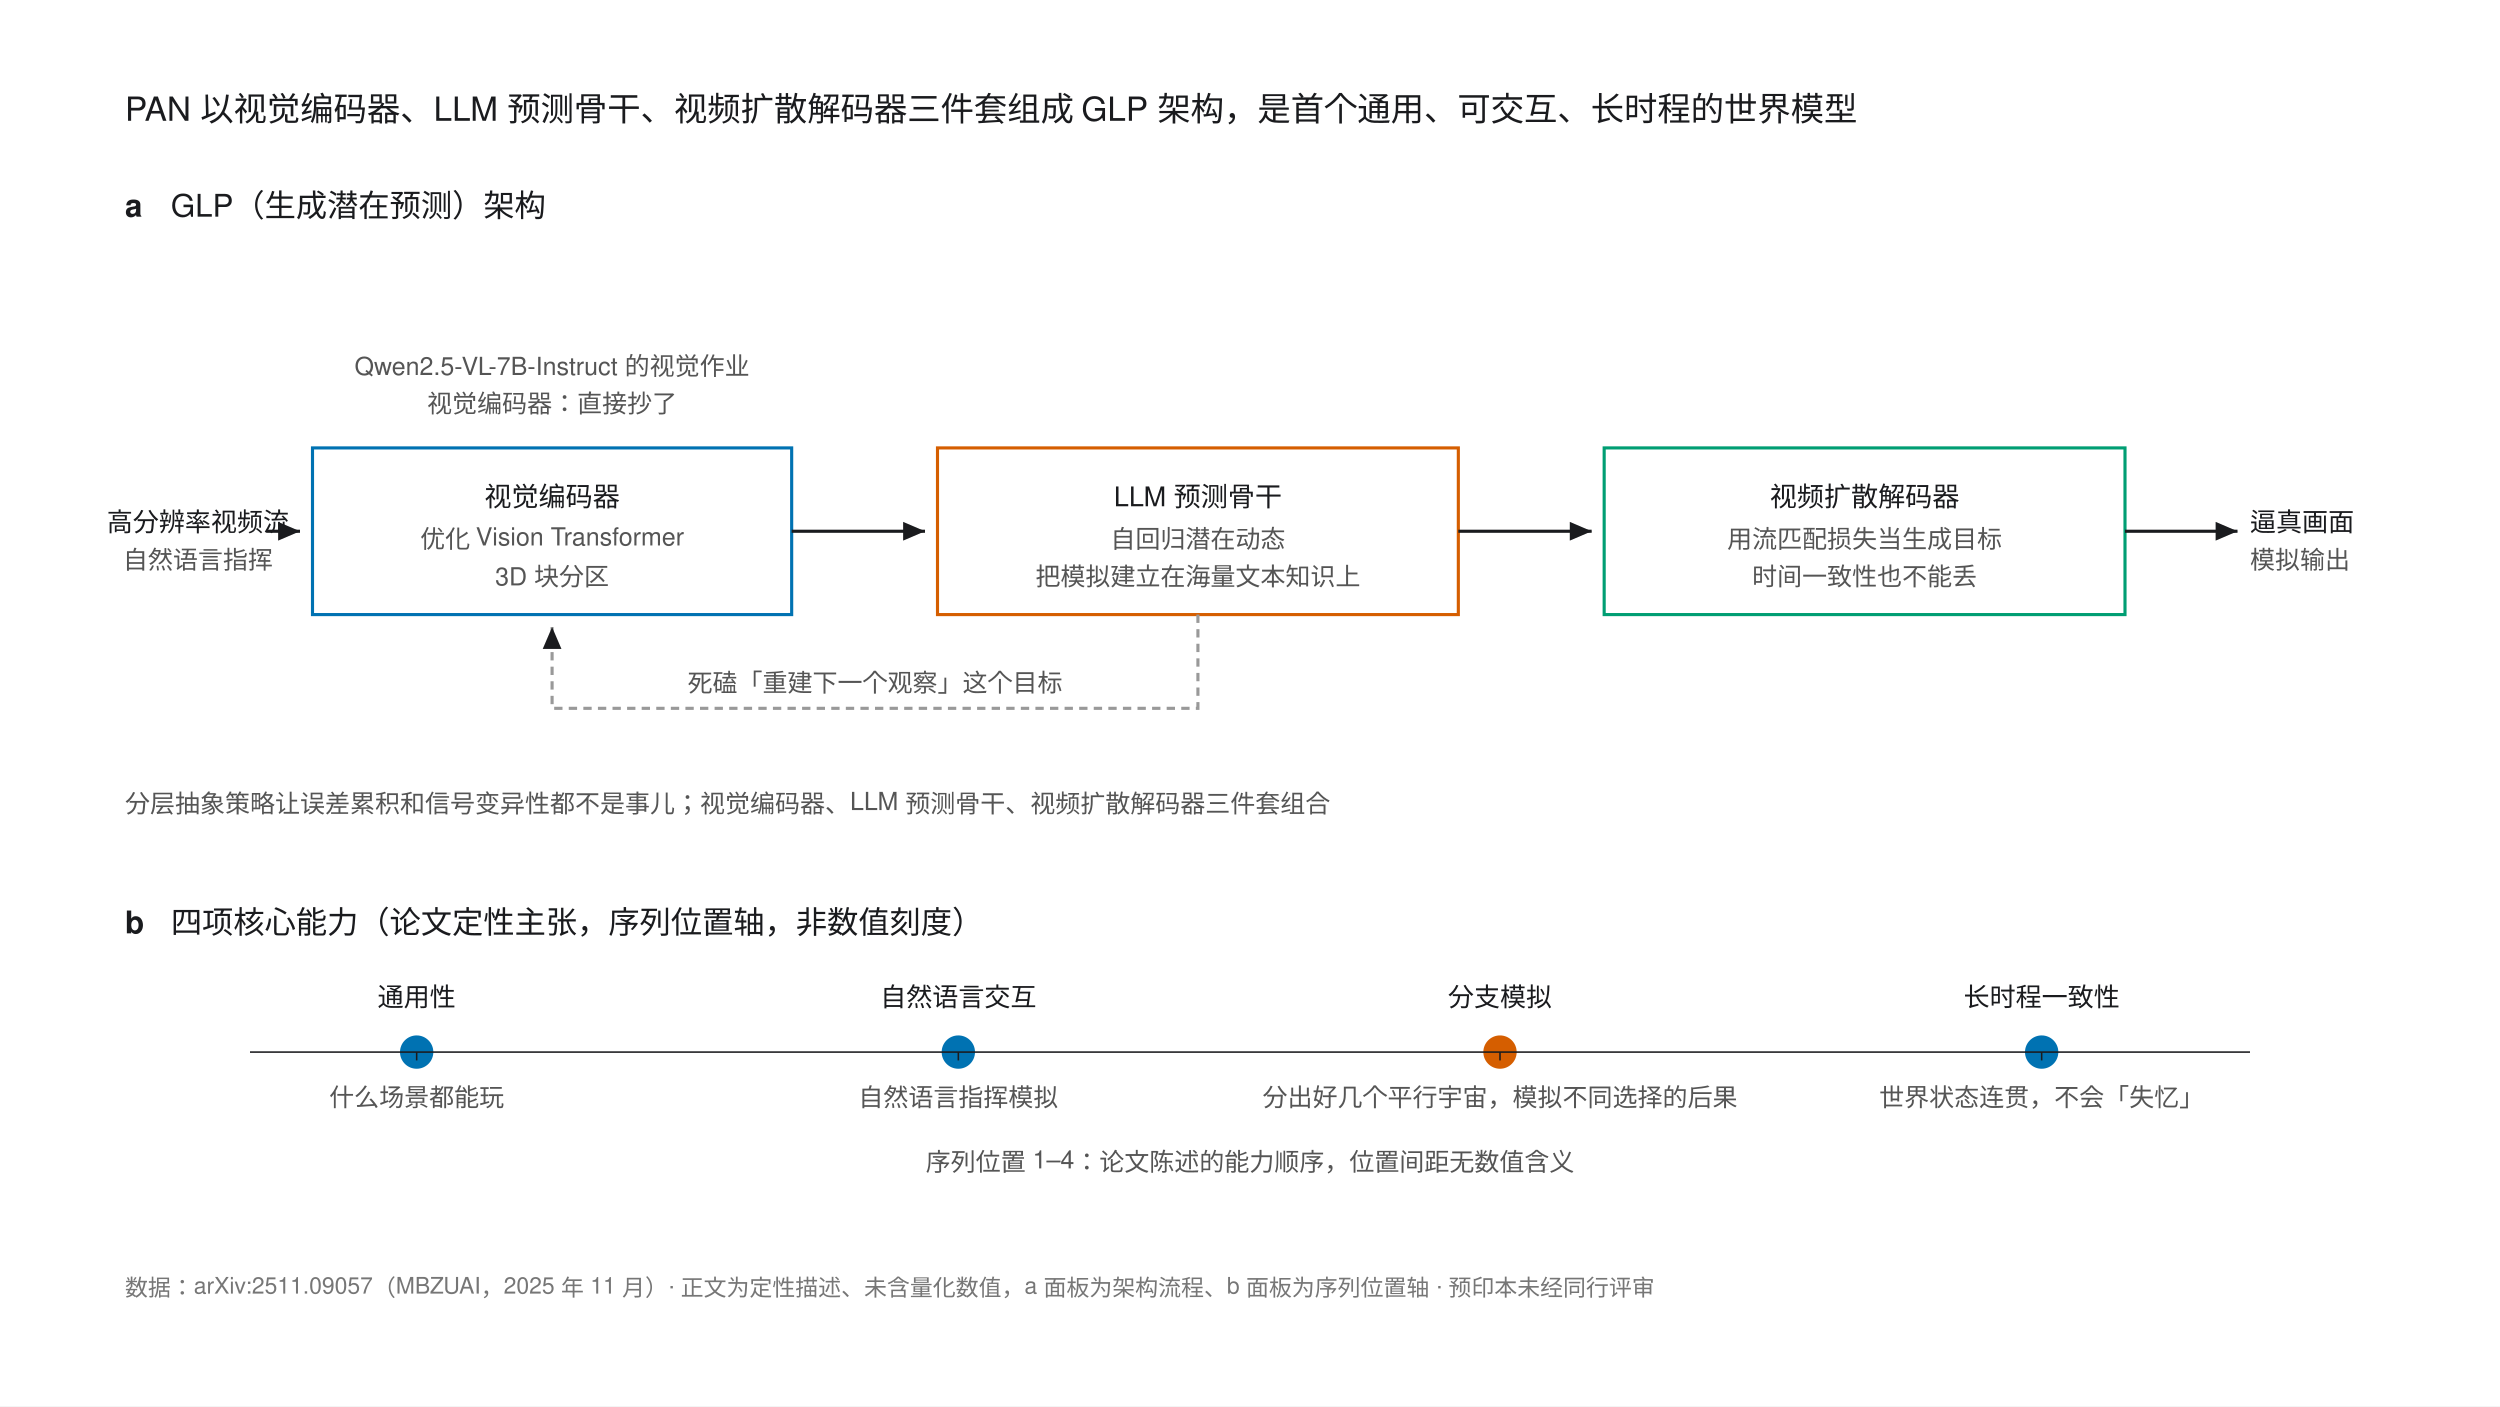
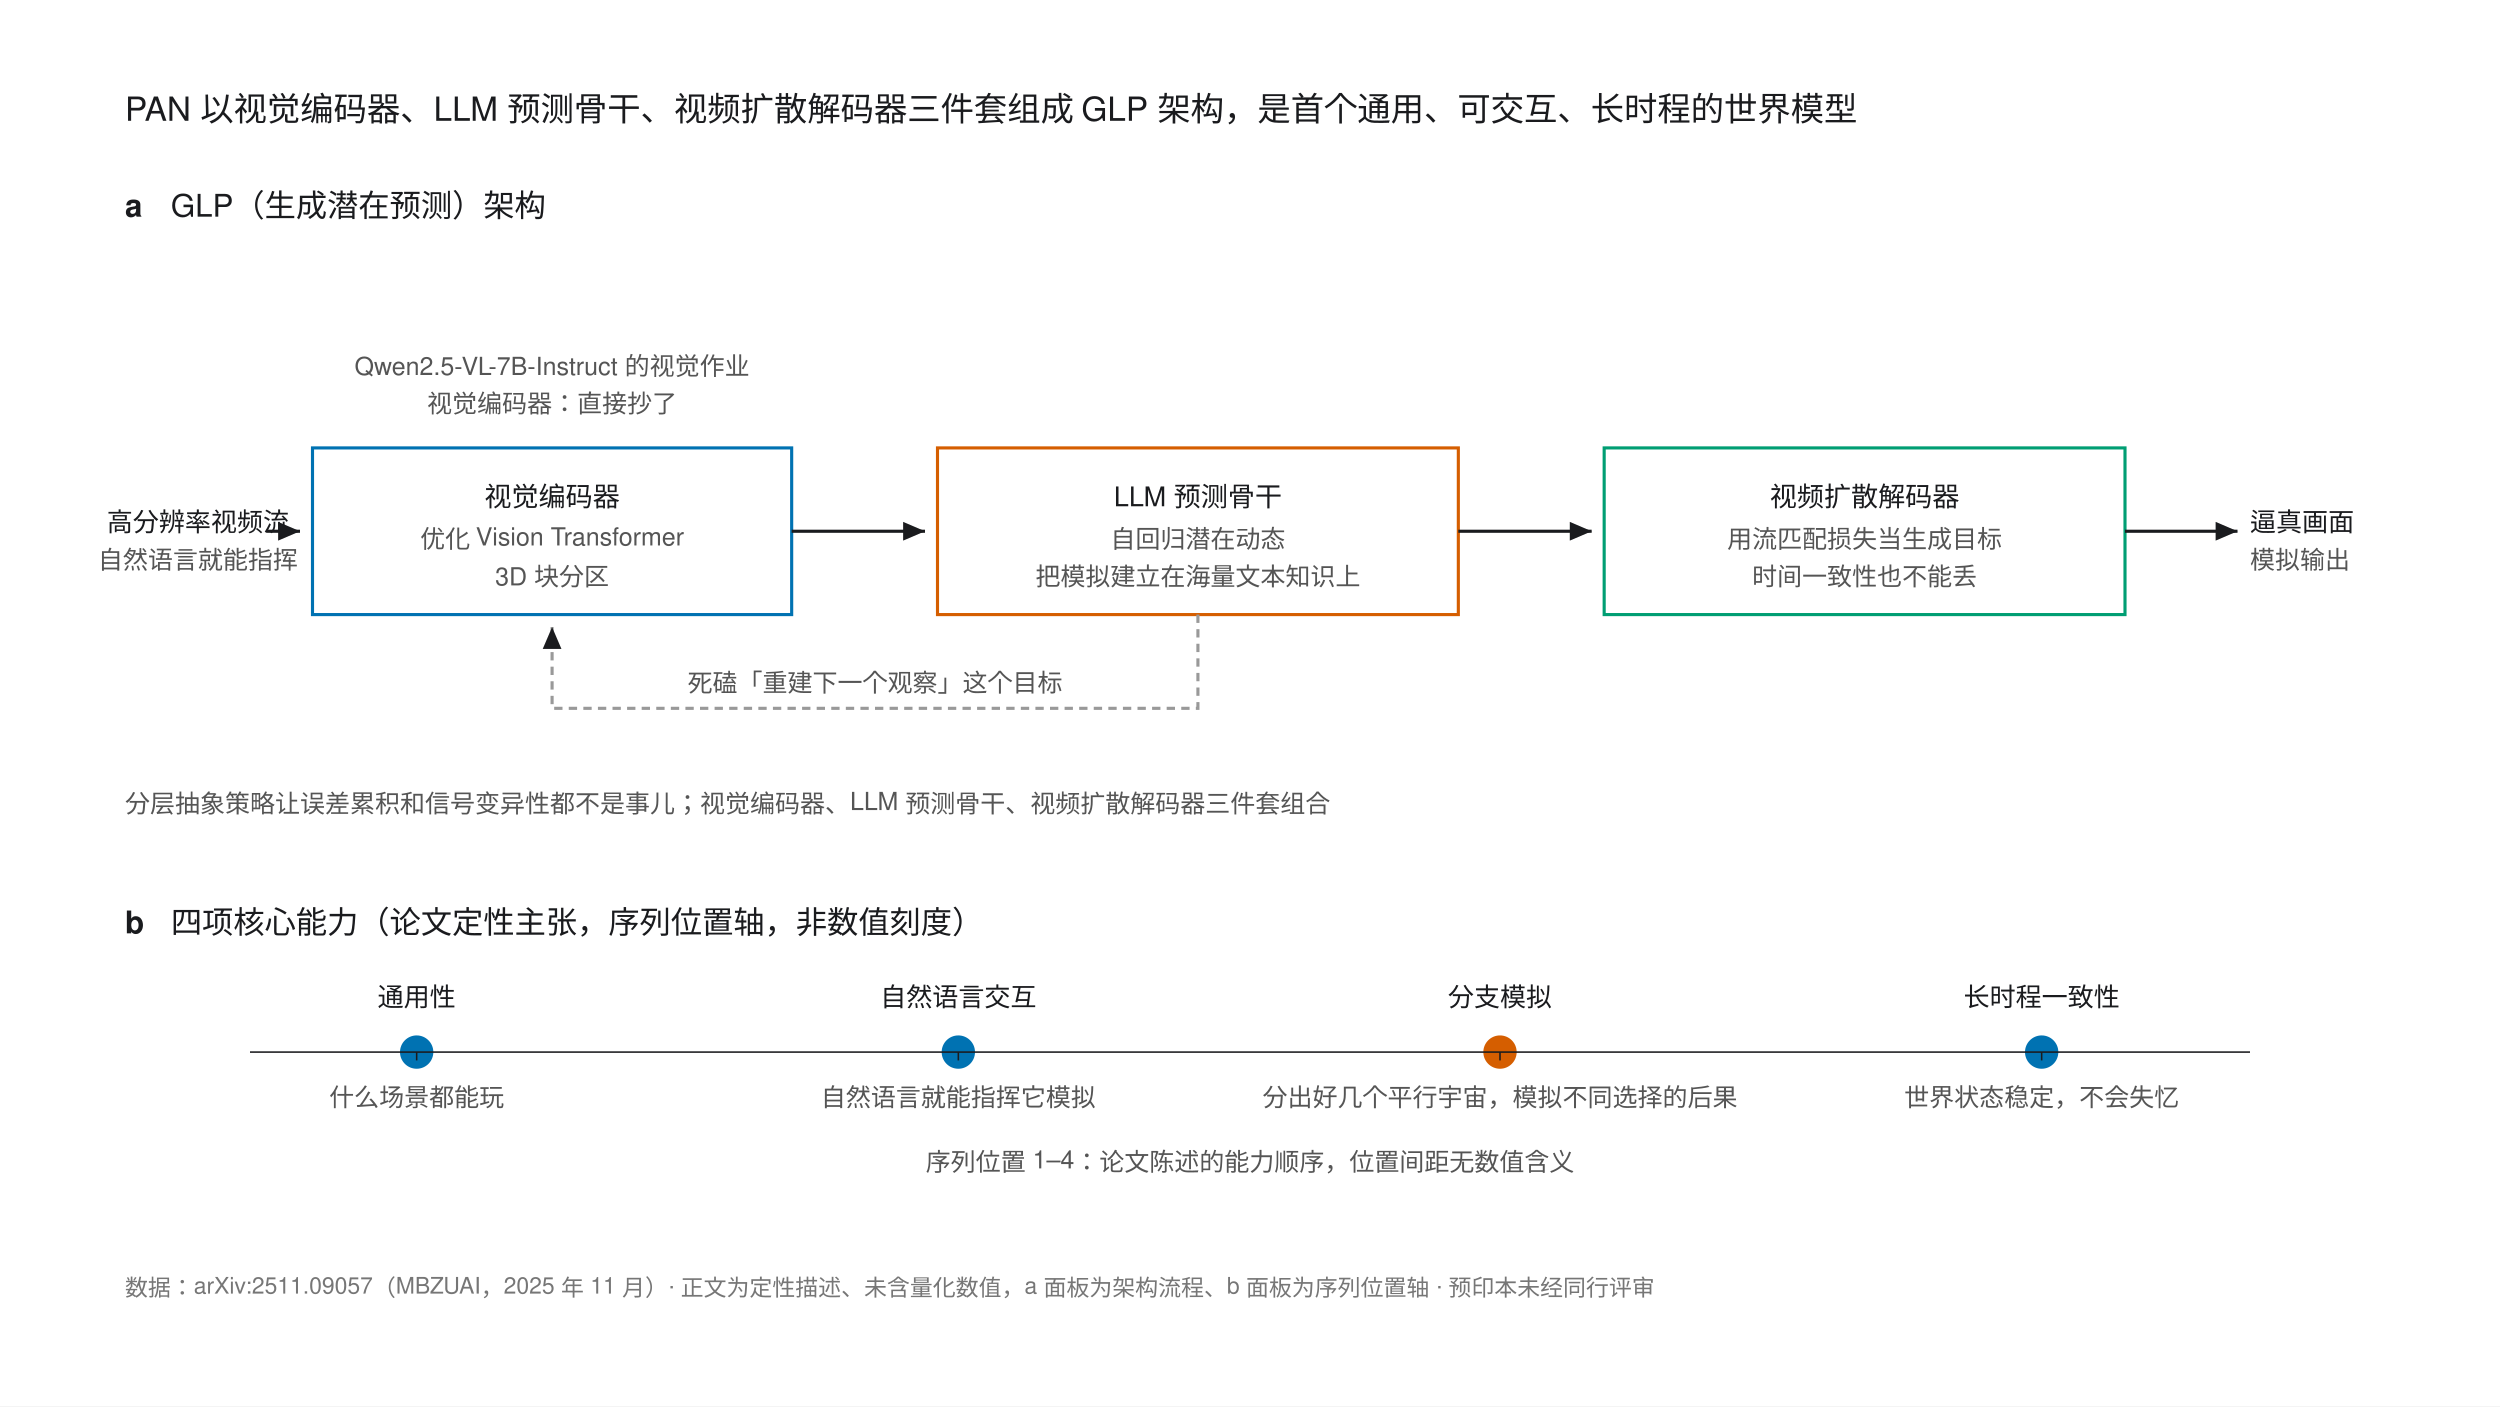
<svg xmlns="http://www.w3.org/2000/svg" width="1200" height="675" viewBox="0 0 1200 675" font-family="'Helvetica Neue',Helvetica,Arial,'PingFang SC',sans-serif">
  <rect width="1200" height="675" fill="#FFFFFF" />
  <text x="60" y="58" font-size="16" fill="#1A1B1E">PAN 以视觉编码器、LLM 预测骨干、视频扩散解码器三件套组成 GLP 架构，是首个通用、可交互、长时程的世界模型</text>
  <text x="60" y="104" font-size="15" font-weight="bold" fill="#1A1B1E">a</text>
  <text x="82" y="104" font-size="15" fill="#1A1B1E">GLP（生成潜在预测）架构</text>
  <defs>
    <marker id="arr" markerWidth="8" markerHeight="8" refX="7" refY="3" orient="auto">
      <path d="M0,0 L7,3 L0,6 Z" fill="#1A1B1E" />
    </marker>
  </defs>
  <text x="95" y="255" font-size="12.5" fill="#1A1B1E" text-anchor="middle">高分辨率视频流</text>
-   <text x="95" y="273" font-size="12" fill="#555" text-anchor="middle">自然语言指挥</text>
+   <text x="95" y="273" font-size="12" fill="#555" text-anchor="middle">自然语言就能指挥</text>
  <rect x="150" y="215" width="230" height="80" fill="none" stroke="#0072B2" stroke-width="1.5" />
  <text x="265" y="243" font-size="13" fill="#1A1B1E" text-anchor="middle">视觉编码器</text>
  <text x="265" y="263" font-size="12" fill="#555" text-anchor="middle">优化 Vision Transformer</text>
  <text x="265" y="281" font-size="12" fill="#555" text-anchor="middle">3D 块分区</text>
  <rect x="450" y="215" width="250" height="80" fill="none" stroke="#D55E00" stroke-width="1.5" />
  <text x="575" y="243" font-size="13" fill="#1A1B1E" text-anchor="middle">LLM 预测骨干</text>
  <text x="575" y="263" font-size="12" fill="#555" text-anchor="middle">自回归潜在动态</text>
  <text x="575" y="281" font-size="12" fill="#555" text-anchor="middle">把模拟建立在海量文本知识上</text>
  <rect x="770" y="215" width="250" height="80" fill="none" stroke="#009E73" stroke-width="1.5" />
  <text x="895" y="243" font-size="13" fill="#1A1B1E" text-anchor="middle">视频扩散解码器</text>
  <text x="895" y="263" font-size="12" fill="#555" text-anchor="middle">用流匹配损失当生成目标</text>
  <text x="895" y="281" font-size="12" fill="#555" text-anchor="middle">时间一致性也不能丢</text>
  <text x="1080" y="255" font-size="12.5" fill="#1A1B1E" text-anchor="start">逼真画面</text>
  <text x="1080" y="273" font-size="12" fill="#555" text-anchor="start">模拟输出</text>
  <g stroke="#1A1B1E" stroke-width="1.5">
    <line x1="128" y1="255" x2="144" y2="255" marker-end="url(#arr)" />
    <line x1="380" y1="255" x2="444" y2="255" marker-end="url(#arr)" />
    <line x1="700" y1="255" x2="764" y2="255" marker-end="url(#arr)" />
    <line x1="1020" y1="255" x2="1074" y2="255" marker-end="url(#arr)" />
  </g>
  <path d="M 575 295 L 575 340 L 265 340 L 265 301" fill="none" stroke="#999999" stroke-width="1.5" stroke-dasharray="4 3" marker-end="url(#arr)" />
  <text x="420" y="332" font-size="12" fill="#555" text-anchor="middle">死磕「重建下一个观察」这个目标</text>
  <g font-size="12" fill="#555" text-anchor="middle">
    <text x="265" y="198">视觉编码器：直接抄了</text>
    <text x="265" y="180">Qwen2.5-VL-7B-Instruct 的视觉作业</text>
  </g>
  <text x="60" y="390" font-size="12" fill="#555">分层抽象策略让误差累积和信号变异性都不是事儿；视觉编码器、LLM 预测骨干、视频扩散解码器三件套组合</text>
  <text x="60" y="448" font-size="15" font-weight="bold" fill="#1A1B1E">b</text>
  <text x="82" y="448" font-size="15" fill="#1A1B1E">四项核心能力（论文定性主张，序列位置轴，非数值刻度）</text>
  <g>
    <circle cx="200" cy="505" r="8" fill="#0072B2" />
    <text x="200" y="483" font-size="12.5" fill="#1A1B1E" text-anchor="middle">通用性</text>
    <text x="200" y="531" font-size="12" fill="#555" text-anchor="middle">什么场景都能玩</text>
    <circle cx="460" cy="505" r="8" fill="#0072B2" />
    <text x="460" y="483" font-size="12.5" fill="#1A1B1E" text-anchor="middle">自然语言交互</text>
-     <text x="460" y="531" font-size="12" fill="#555" text-anchor="middle">自然语言指挥模拟</text>
+     <text x="460" y="531" font-size="12" fill="#555" text-anchor="middle">自然语言就能指挥它模拟</text>
    <circle cx="720" cy="505" r="8" fill="#D55E00" />
    <text x="720" y="483" font-size="12.5" fill="#1A1B1E" text-anchor="middle">分支模拟</text>
    <text x="720" y="531" font-size="12" fill="#555" text-anchor="middle">分出好几个平行宇宙，模拟不同选择的后果</text>
    <circle cx="980" cy="505" r="8" fill="#0072B2" />
    <text x="980" y="483" font-size="12.5" fill="#1A1B1E" text-anchor="middle">长时程一致性</text>
-     <text x="980" y="531" font-size="12" fill="#555" text-anchor="middle">世界状态连贯，不会「失忆」</text>
+     <text x="980" y="531" font-size="12" fill="#555" text-anchor="middle">世界状态稳定，不会失忆</text>
  </g>
  <line x1="120" y1="505" x2="1080" y2="505" stroke="#1A1B1E" stroke-width="0.75" />
  <g stroke="#1A1B1E" stroke-width="0.75">
    <line x1="200" y1="505" x2="200" y2="509" />
    <line x1="460" y1="505" x2="460" y2="509" />
    <line x1="720" y1="505" x2="720" y2="509" />
    <line x1="980" y1="505" x2="980" y2="509" />
  </g>
  <text x="600" y="562" font-size="12" fill="#555" text-anchor="middle">序列位置 1–4：论文陈述的能力顺序，位置间距无数值含义</text>
  <text x="60" y="622" font-size="11" fill="#767676">数据：arXiv:2511.09057（MBZUAI，2025 年 11 月）· 正文为定性描述、未含量化数值，a 面板为架构流程、b 面板为序列位置轴 · 预印本未经同行评审</text>
</svg>
